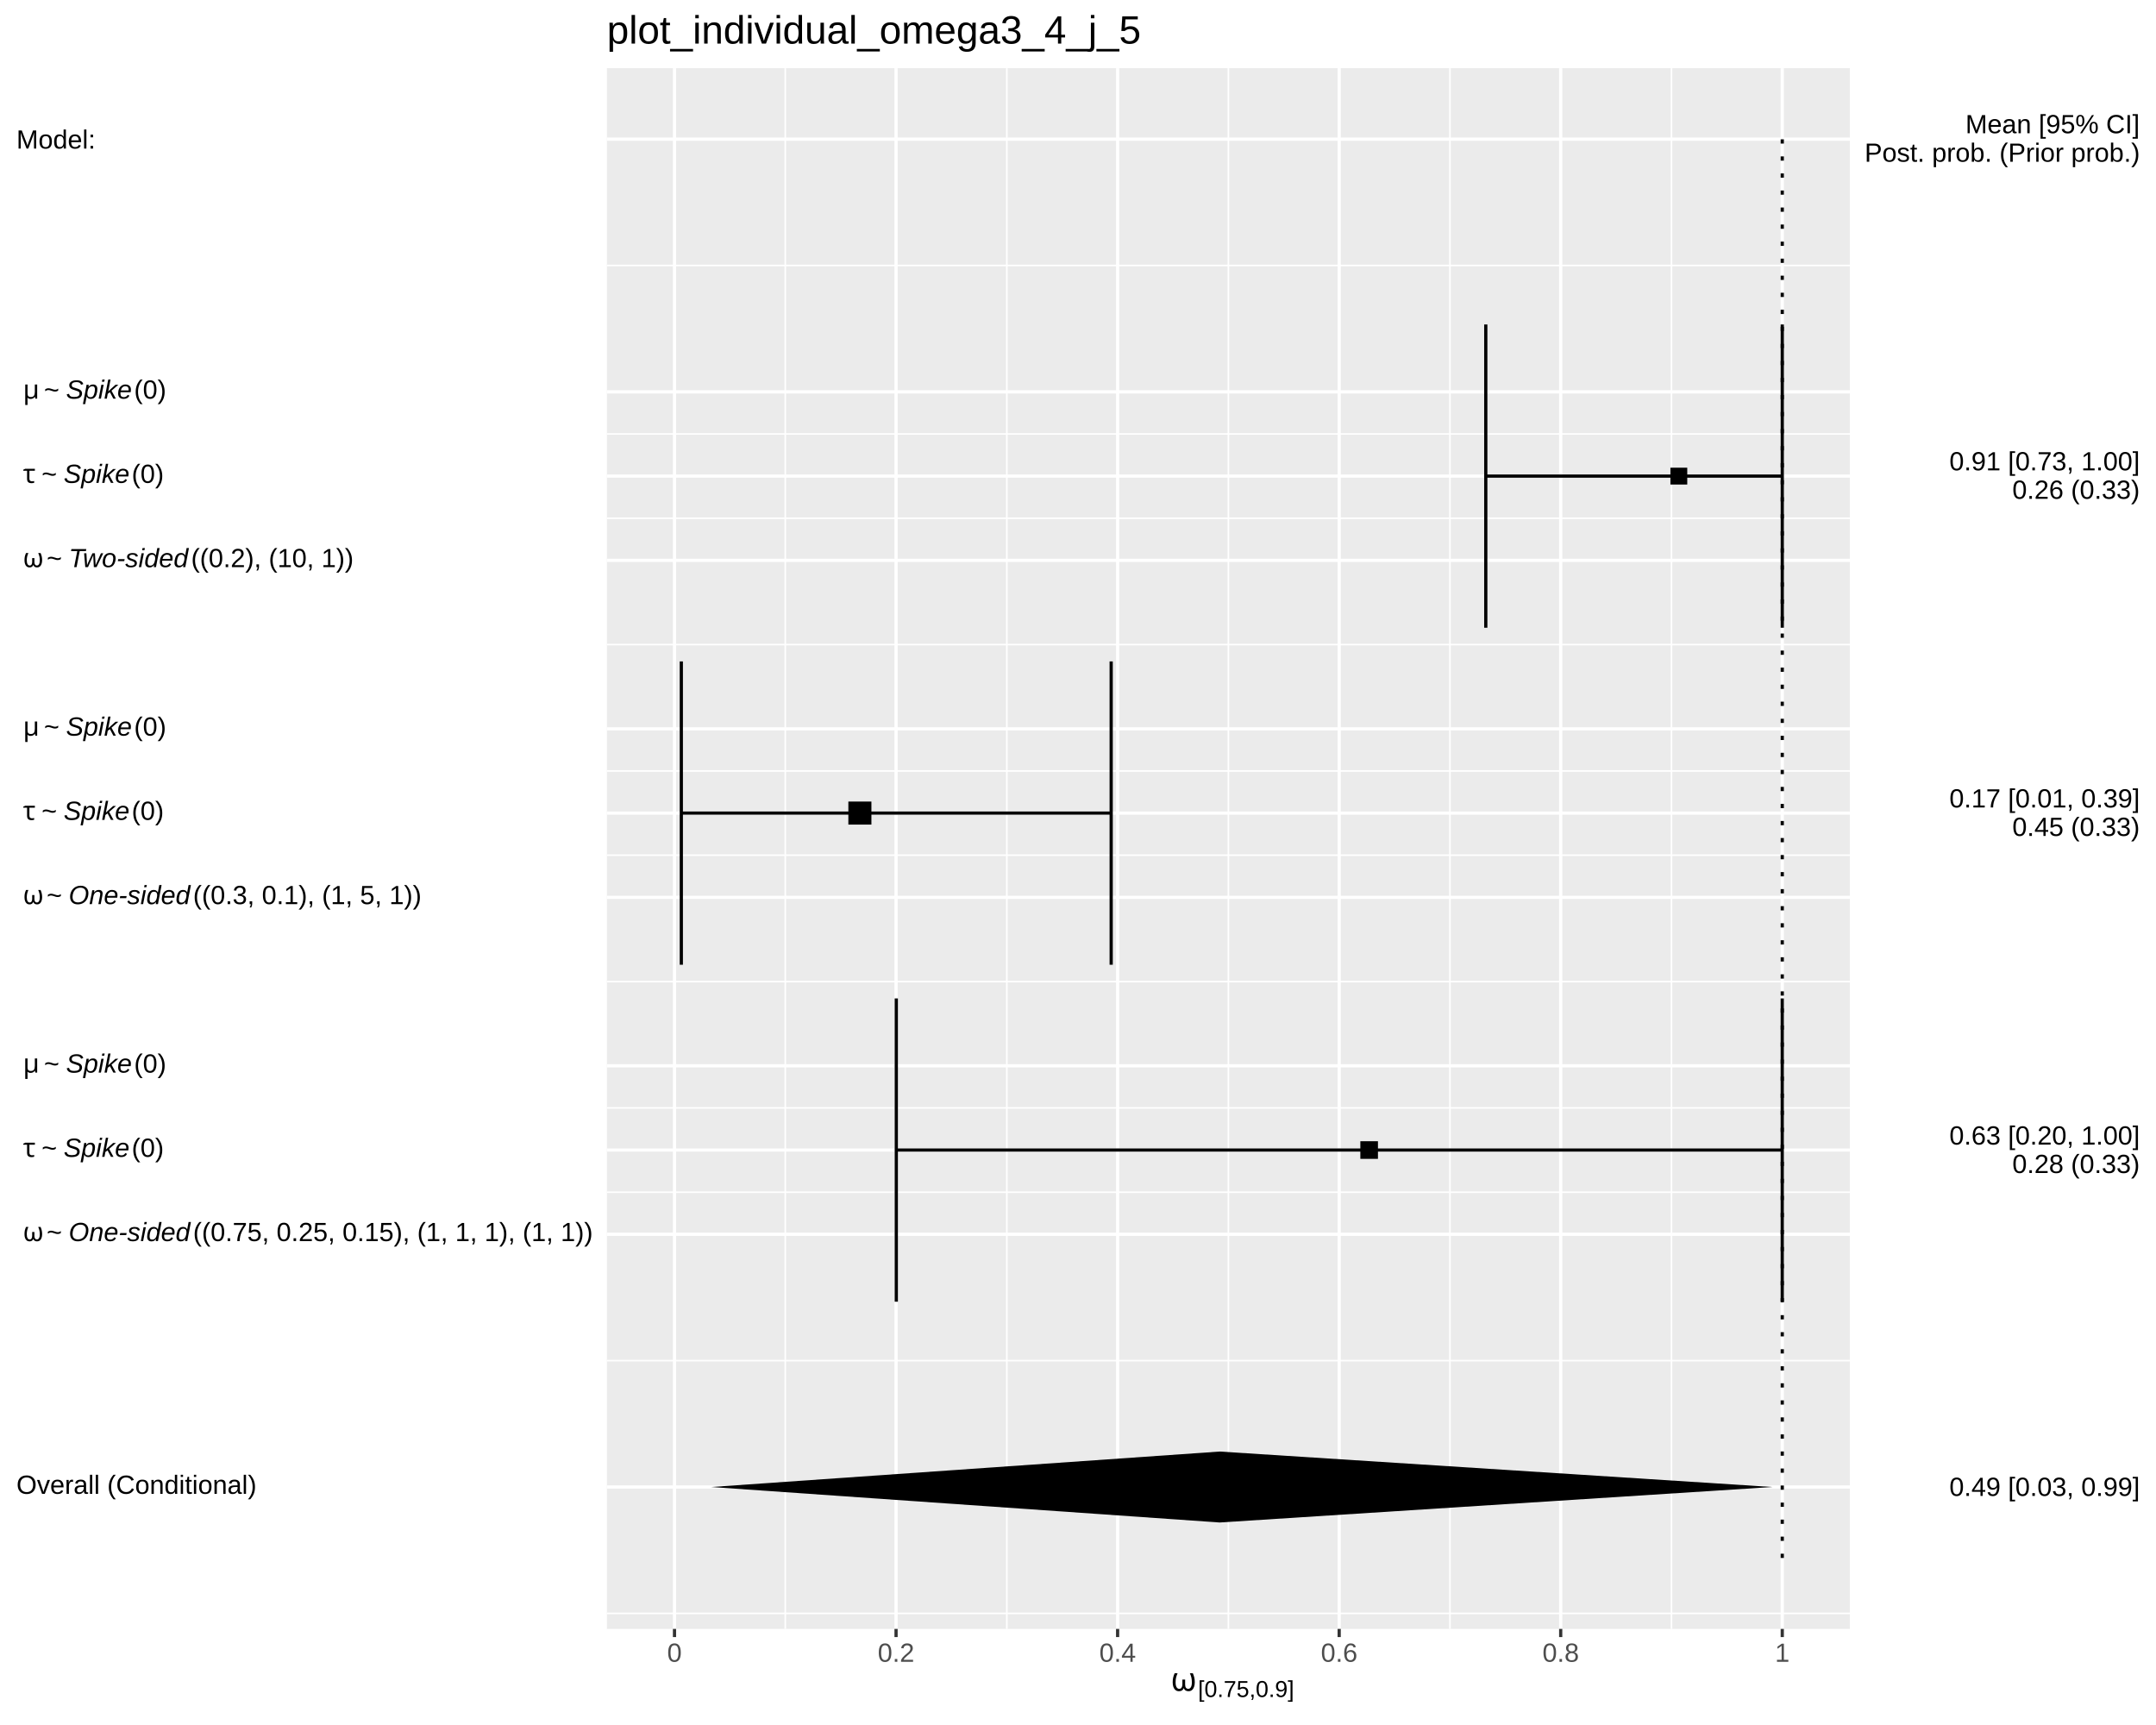
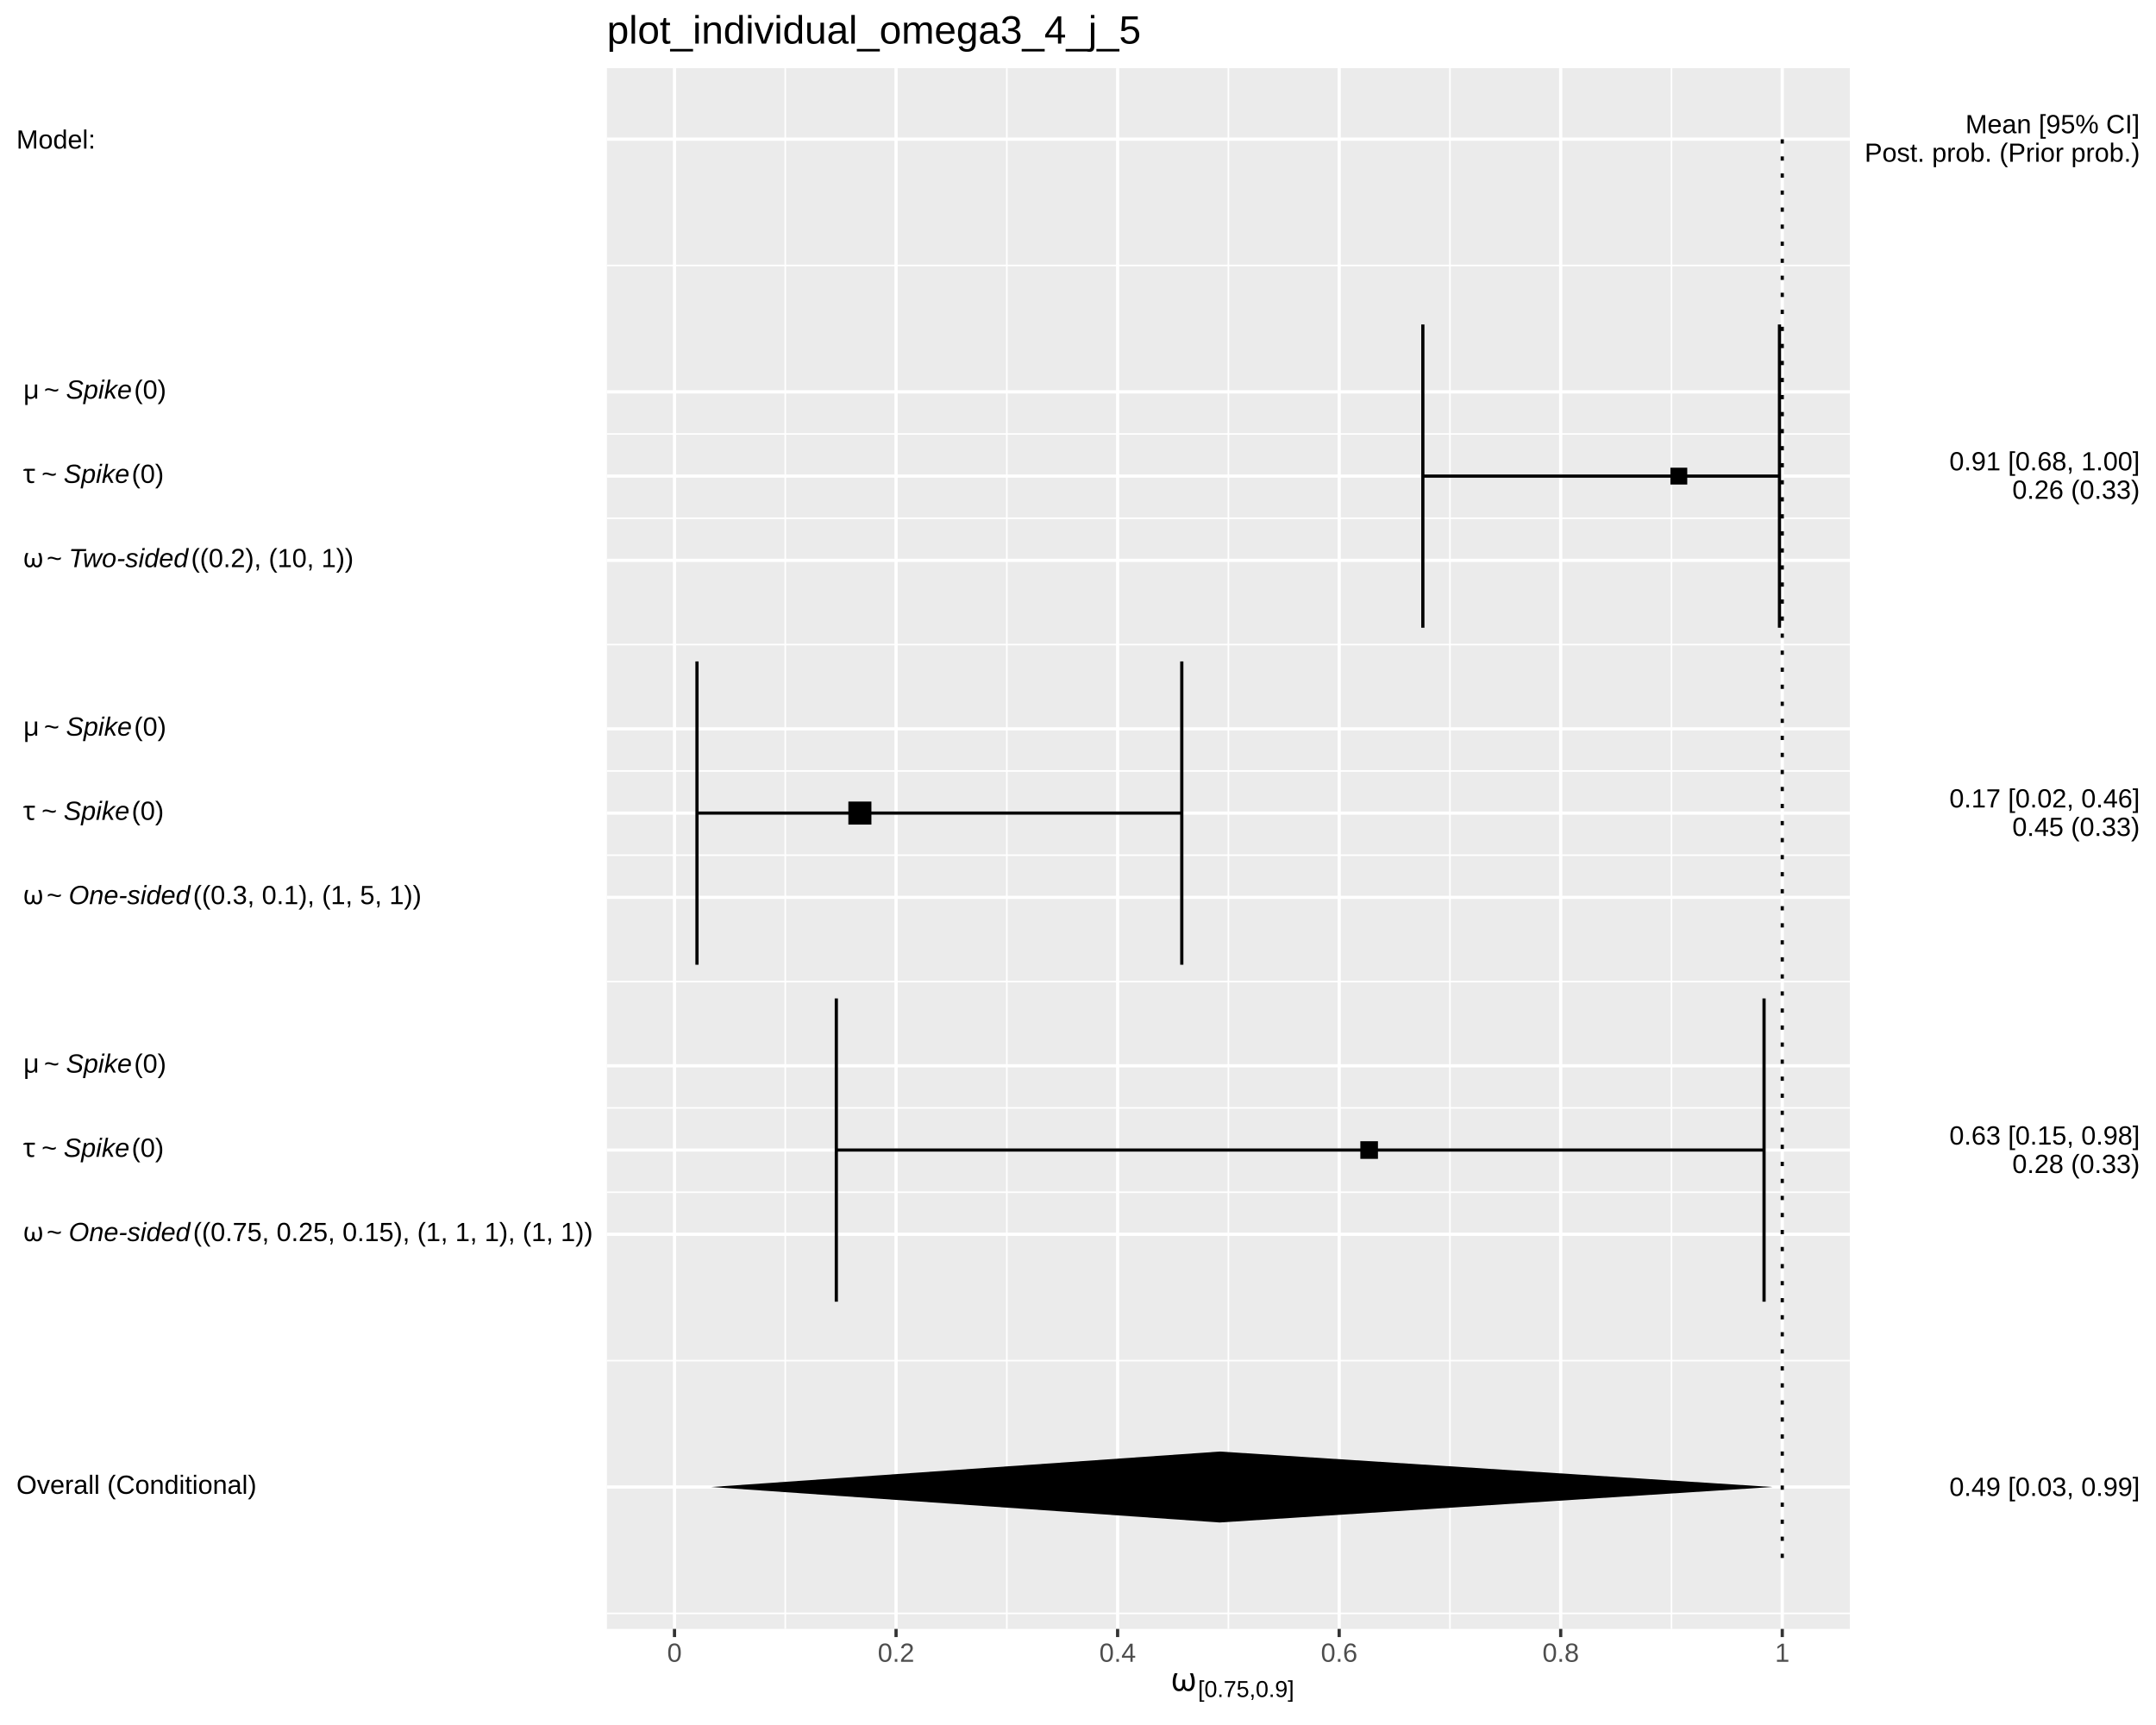
<svg xmlns="http://www.w3.org/2000/svg" viewBox="0 0 720.00 576.00">
  <defs>
    <style type="text/css">
    line, polyline, polygon, path, rect, circle {
      fill: none;
      stroke: #000000;
      stroke-linecap: round;
      stroke-linejoin: round;
      stroke-miterlimit: 10.00;
    }
  </style>
  </defs>
  <rect width="100%" height="100%" style="stroke: none; fill: #FFFFFF;" />
  <rect x="0.00" y="0.00" width="720.00" height="576.00" style="stroke-width: 1.07; stroke: #FFFFFF; fill: #FFFFFF;" />
  <defs>
    <clipPath id="cpMjAyLjY4fDYxNy43Nnw1NDMuOTF8MjIuNzc=">
      <rect x="202.68" y="22.77" width="415.08" height="521.14" />
    </clipPath>
  </defs>
  <rect x="202.68" y="22.77" width="415.08" height="521.14" style="stroke-width: 1.07; stroke: none; fill: #EBEBEB;" clip-path="url(#cpMjAyLjY4fDYxNy43Nnw1NDMuOTF8MjIuNzc=)" />
  <polyline points="202.68,538.73 617.76,538.73 " style="stroke-width: 0.53; stroke: #FFFFFF; stroke-linecap: butt;" clip-path="url(#cpMjAyLjY4fDYxNy43Nnw1NDMuOTF8MjIuNzc=)" />
  <polyline points="202.68,454.34 617.76,454.34 " style="stroke-width: 0.53; stroke: #FFFFFF; stroke-linecap: butt;" clip-path="url(#cpMjAyLjY4fDYxNy43Nnw1NDMuOTF8MjIuNzc=)" />
  <polyline points="202.68,398.08 617.76,398.08 " style="stroke-width: 0.53; stroke: #FFFFFF; stroke-linecap: butt;" clip-path="url(#cpMjAyLjY4fDYxNy43Nnw1NDMuOTF8MjIuNzc=)" />
  <polyline points="202.68,369.95 617.76,369.95 " style="stroke-width: 0.53; stroke: #FFFFFF; stroke-linecap: butt;" clip-path="url(#cpMjAyLjY4fDYxNy43Nnw1NDMuOTF8MjIuNzc=)" />
  <polyline points="202.68,327.76 617.76,327.76 " style="stroke-width: 0.53; stroke: #FFFFFF; stroke-linecap: butt;" clip-path="url(#cpMjAyLjY4fDYxNy43Nnw1NDMuOTF8MjIuNzc=)" />
  <polyline points="202.68,285.56 617.76,285.56 " style="stroke-width: 0.53; stroke: #FFFFFF; stroke-linecap: butt;" clip-path="url(#cpMjAyLjY4fDYxNy43Nnw1NDMuOTF8MjIuNzc=)" />
  <polyline points="202.68,257.43 617.76,257.43 " style="stroke-width: 0.53; stroke: #FFFFFF; stroke-linecap: butt;" clip-path="url(#cpMjAyLjY4fDYxNy43Nnw1NDMuOTF8MjIuNzc=)" />
  <polyline points="202.68,215.24 617.76,215.24 " style="stroke-width: 0.53; stroke: #FFFFFF; stroke-linecap: butt;" clip-path="url(#cpMjAyLjY4fDYxNy43Nnw1NDMuOTF8MjIuNzc=)" />
  <polyline points="202.68,173.04 617.76,173.04 " style="stroke-width: 0.53; stroke: #FFFFFF; stroke-linecap: butt;" clip-path="url(#cpMjAyLjY4fDYxNy43Nnw1NDMuOTF8MjIuNzc=)" />
  <polyline points="202.68,144.91 617.76,144.91 " style="stroke-width: 0.53; stroke: #FFFFFF; stroke-linecap: butt;" clip-path="url(#cpMjAyLjY4fDYxNy43Nnw1NDMuOTF8MjIuNzc=)" />
  <polyline points="202.68,88.65 617.76,88.65 " style="stroke-width: 0.53; stroke: #FFFFFF; stroke-linecap: butt;" clip-path="url(#cpMjAyLjY4fDYxNy43Nnw1NDMuOTF8MjIuNzc=)" />
  <polyline points="262.24,543.91 262.24,22.77 " style="stroke-width: 0.53; stroke: #FFFFFF; stroke-linecap: butt;" clip-path="url(#cpMjAyLjY4fDYxNy43Nnw1NDMuOTF8MjIuNzc=)" />
  <polyline points="336.23,543.91 336.23,22.77 " style="stroke-width: 0.53; stroke: #FFFFFF; stroke-linecap: butt;" clip-path="url(#cpMjAyLjY4fDYxNy43Nnw1NDMuOTF8MjIuNzc=)" />
  <polyline points="410.22,543.91 410.22,22.77 " style="stroke-width: 0.53; stroke: #FFFFFF; stroke-linecap: butt;" clip-path="url(#cpMjAyLjY4fDYxNy43Nnw1NDMuOTF8MjIuNzc=)" />
  <polyline points="484.21,543.91 484.21,22.77 " style="stroke-width: 0.53; stroke: #FFFFFF; stroke-linecap: butt;" clip-path="url(#cpMjAyLjY4fDYxNy43Nnw1NDMuOTF8MjIuNzc=)" />
  <polyline points="558.20,543.91 558.20,22.77 " style="stroke-width: 0.53; stroke: #FFFFFF; stroke-linecap: butt;" clip-path="url(#cpMjAyLjY4fDYxNy43Nnw1NDMuOTF8MjIuNzc=)" />
  <polyline points="202.68,496.53 617.76,496.53 " style="stroke-width: 1.07; stroke: #FFFFFF; stroke-linecap: butt;" clip-path="url(#cpMjAyLjY4fDYxNy43Nnw1NDMuOTF8MjIuNzc=)" />
  <polyline points="202.68,412.14 617.76,412.14 " style="stroke-width: 1.07; stroke: #FFFFFF; stroke-linecap: butt;" clip-path="url(#cpMjAyLjY4fDYxNy43Nnw1NDMuOTF8MjIuNzc=)" />
  <polyline points="202.68,384.01 617.76,384.01 " style="stroke-width: 1.07; stroke: #FFFFFF; stroke-linecap: butt;" clip-path="url(#cpMjAyLjY4fDYxNy43Nnw1NDMuOTF8MjIuNzc=)" />
  <polyline points="202.68,355.88 617.76,355.88 " style="stroke-width: 1.07; stroke: #FFFFFF; stroke-linecap: butt;" clip-path="url(#cpMjAyLjY4fDYxNy43Nnw1NDMuOTF8MjIuNzc=)" />
  <polyline points="202.68,299.63 617.76,299.63 " style="stroke-width: 1.07; stroke: #FFFFFF; stroke-linecap: butt;" clip-path="url(#cpMjAyLjY4fDYxNy43Nnw1NDMuOTF8MjIuNzc=)" />
  <polyline points="202.68,271.50 617.76,271.50 " style="stroke-width: 1.07; stroke: #FFFFFF; stroke-linecap: butt;" clip-path="url(#cpMjAyLjY4fDYxNy43Nnw1NDMuOTF8MjIuNzc=)" />
  <polyline points="202.68,243.37 617.76,243.37 " style="stroke-width: 1.07; stroke: #FFFFFF; stroke-linecap: butt;" clip-path="url(#cpMjAyLjY4fDYxNy43Nnw1NDMuOTF8MjIuNzc=)" />
  <polyline points="202.68,187.11 617.76,187.11 " style="stroke-width: 1.07; stroke: #FFFFFF; stroke-linecap: butt;" clip-path="url(#cpMjAyLjY4fDYxNy43Nnw1NDMuOTF8MjIuNzc=)" />
  <polyline points="202.68,158.98 617.76,158.98 " style="stroke-width: 1.07; stroke: #FFFFFF; stroke-linecap: butt;" clip-path="url(#cpMjAyLjY4fDYxNy43Nnw1NDMuOTF8MjIuNzc=)" />
  <polyline points="202.68,130.85 617.76,130.85 " style="stroke-width: 1.07; stroke: #FFFFFF; stroke-linecap: butt;" clip-path="url(#cpMjAyLjY4fDYxNy43Nnw1NDMuOTF8MjIuNzc=)" />
  <polyline points="202.68,46.46 617.76,46.46 " style="stroke-width: 1.07; stroke: #FFFFFF; stroke-linecap: butt;" clip-path="url(#cpMjAyLjY4fDYxNy43Nnw1NDMuOTF8MjIuNzc=)" />
  <polyline points="225.25,543.91 225.25,22.77 " style="stroke-width: 1.07; stroke: #FFFFFF; stroke-linecap: butt;" clip-path="url(#cpMjAyLjY4fDYxNy43Nnw1NDMuOTF8MjIuNzc=)" />
  <polyline points="299.24,543.91 299.24,22.77 " style="stroke-width: 1.07; stroke: #FFFFFF; stroke-linecap: butt;" clip-path="url(#cpMjAyLjY4fDYxNy43Nnw1NDMuOTF8MjIuNzc=)" />
  <polyline points="373.23,543.91 373.23,22.77 " style="stroke-width: 1.07; stroke: #FFFFFF; stroke-linecap: butt;" clip-path="url(#cpMjAyLjY4fDYxNy43Nnw1NDMuOTF8MjIuNzc=)" />
  <polyline points="447.22,543.91 447.22,22.77 " style="stroke-width: 1.07; stroke: #FFFFFF; stroke-linecap: butt;" clip-path="url(#cpMjAyLjY4fDYxNy43Nnw1NDMuOTF8MjIuNzc=)" />
  <polyline points="521.20,543.91 521.20,22.77 " style="stroke-width: 1.07; stroke: #FFFFFF; stroke-linecap: butt;" clip-path="url(#cpMjAyLjY4fDYxNy43Nnw1NDMuOTF8MjIuNzc=)" />
  <polyline points="595.19,543.91 595.19,22.77 " style="stroke-width: 1.07; stroke: #FFFFFF; stroke-linecap: butt;" clip-path="url(#cpMjAyLjY4fDYxNy43Nnw1NDMuOTF8MjIuNzc=)" />
-   <polyline points="595.19,209.61 595.19,108.34 " style="stroke-width: 1.07; stroke-linecap: butt;" clip-path="url(#cpMjAyLjY4fDYxNy43Nnw1NDMuOTF8MjIuNzc=)" />
-   <polyline points="595.19,158.98 496.18,158.98 " style="stroke-width: 1.07; stroke-linecap: butt;" clip-path="url(#cpMjAyLjY4fDYxNy43Nnw1NDMuOTF8MjIuNzc=)" />
-   <polyline points="496.18,209.61 496.18,108.34 " style="stroke-width: 1.07; stroke-linecap: butt;" clip-path="url(#cpMjAyLjY4fDYxNy43Nnw1NDMuOTF8MjIuNzc=)" />
-   <polyline points="371.08,322.13 371.08,220.86 " style="stroke-width: 1.07; stroke-linecap: butt;" clip-path="url(#cpMjAyLjY4fDYxNy43Nnw1NDMuOTF8MjIuNzc=)" />
-   <polyline points="371.08,271.50 227.53,271.50 " style="stroke-width: 1.07; stroke-linecap: butt;" clip-path="url(#cpMjAyLjY4fDYxNy43Nnw1NDMuOTF8MjIuNzc=)" />
-   <polyline points="227.53,322.13 227.53,220.86 " style="stroke-width: 1.07; stroke-linecap: butt;" clip-path="url(#cpMjAyLjY4fDYxNy43Nnw1NDMuOTF8MjIuNzc=)" />
-   <polyline points="595.18,434.65 595.18,333.38 " style="stroke-width: 1.07; stroke-linecap: butt;" clip-path="url(#cpMjAyLjY4fDYxNy43Nnw1NDMuOTF8MjIuNzc=)" />
-   <polyline points="595.18,384.01 299.32,384.01 " style="stroke-width: 1.07; stroke-linecap: butt;" clip-path="url(#cpMjAyLjY4fDYxNy43Nnw1NDMuOTF8MjIuNzc=)" />
-   <polyline points="299.32,434.65 299.32,333.38 " style="stroke-width: 1.07; stroke-linecap: butt;" clip-path="url(#cpMjAyLjY4fDYxNy43Nnw1NDMuOTF8MjIuNzc=)" />
+   <polyline points="594.26,209.61 594.26,108.34 " style="stroke-width: 1.07; stroke-linecap: butt;" clip-path="url(#cpMjAyLjY4fDYxNy43Nnw1NDMuOTF8MjIuNzc=)" />
+   <polyline points="594.26,158.98 475.16,158.98 " style="stroke-width: 1.07; stroke-linecap: butt;" clip-path="url(#cpMjAyLjY4fDYxNy43Nnw1NDMuOTF8MjIuNzc=)" />
+   <polyline points="475.16,209.61 475.16,108.34 " style="stroke-width: 1.07; stroke-linecap: butt;" clip-path="url(#cpMjAyLjY4fDYxNy43Nnw1NDMuOTF8MjIuNzc=)" />
+   <polyline points="394.66,322.13 394.66,220.86 " style="stroke-width: 1.07; stroke-linecap: butt;" clip-path="url(#cpMjAyLjY4fDYxNy43Nnw1NDMuOTF8MjIuNzc=)" />
+   <polyline points="394.66,271.50 232.76,271.50 " style="stroke-width: 1.07; stroke-linecap: butt;" clip-path="url(#cpMjAyLjY4fDYxNy43Nnw1NDMuOTF8MjIuNzc=)" />
+   <polyline points="232.76,322.13 232.76,220.86 " style="stroke-width: 1.07; stroke-linecap: butt;" clip-path="url(#cpMjAyLjY4fDYxNy43Nnw1NDMuOTF8MjIuNzc=)" />
+   <polyline points="589.11,434.65 589.11,333.38 " style="stroke-width: 1.07; stroke-linecap: butt;" clip-path="url(#cpMjAyLjY4fDYxNy43Nnw1NDMuOTF8MjIuNzc=)" />
+   <polyline points="589.11,384.01 279.29,384.01 " style="stroke-width: 1.07; stroke-linecap: butt;" clip-path="url(#cpMjAyLjY4fDYxNy43Nnw1NDMuOTF8MjIuNzc=)" />
+   <polyline points="279.29,434.65 279.29,333.38 " style="stroke-width: 1.07; stroke-linecap: butt;" clip-path="url(#cpMjAyLjY4fDYxNy43Nnw1NDMuOTF8MjIuNzc=)" />
  <polygon points="557.84,161.79 563.46,161.79 563.46,156.17 557.84,156.17 " style="stroke-width: 0.71; stroke: none; fill: #000000;" clip-path="url(#cpMjAyLjY4fDYxNy43Nnw1NDMuOTF8MjIuNzc=)" />
  <polygon points="283.31,275.34 291.01,275.34 291.01,267.65 283.31,267.65 " style="stroke-width: 0.71; stroke: none; fill: #000000;" clip-path="url(#cpMjAyLjY4fDYxNy43Nnw1NDMuOTF8MjIuNzc=)" />
  <polygon points="454.29,386.96 460.17,386.96 460.17,381.07 454.29,381.07 " style="stroke-width: 0.71; stroke: none; fill: #000000;" clip-path="url(#cpMjAyLjY4fDYxNy43Nnw1NDMuOTF8MjIuNzc=)" />
  <polygon points="407.30,508.38 237.50,496.53 407.30,484.69 591.93,496.53 " style="stroke-width: 1.07; stroke: none; fill: #000000;" clip-path="url(#cpMjAyLjY4fDYxNy43Nnw1NDMuOTF8MjIuNzc=)" />
  <polyline points="595.19,520.22 595.19,46.46 " style="stroke-width: 1.07; stroke-dasharray: 1.42,4.27; stroke-linecap: butt;" clip-path="url(#cpMjAyLjY4fDYxNy43Nnw1NDMuOTF8MjIuNzc=)" />
  <defs>
    <clipPath id="cpMC4wMHw3MjAuMDB8NTc2LjAwfDAuMDA=">
      <rect x="0.00" y="0.00" width="720.00" height="576.00" />
    </clipPath>
  </defs>
  <g clip-path="url(#cpMC4wMHw3MjAuMDB8NTc2LjAwfDAuMDA=)">
    <text x="5.48" y="498.81" style="font-size: 8.80px; font-family: Liberation Sans;" textLength="80.14px" lengthAdjust="spacingAndGlyphs">Overall (Conditional)</text>
  </g>
  <g clip-path="url(#cpMC4wMHw3MjAuMDB8NTc2LjAwfDAuMDA=)">
    <text x="5.48" y="414.42" style="font-size: 8.80px; font-family: Symbola;" textLength="2.20px" lengthAdjust="spacingAndGlyphs"> </text>
  </g>
  <g clip-path="url(#cpMC4wMHw3MjAuMDB8NTc2LjAwfDAuMDA=)">
    <text x="7.68" y="414.42" style="font-size: 8.80px; font-family: Symbola;" textLength="5.70px" lengthAdjust="spacingAndGlyphs">ω</text>
  </g>
  <g clip-path="url(#cpMC4wMHw3MjAuMDB8NTc2LjAwfDAuMDA=)">
    <text x="13.39" y="414.42" style="font-size: 8.80px; font-family: Symbola;" textLength="2.20px" lengthAdjust="spacingAndGlyphs"> </text>
  </g>
  <g clip-path="url(#cpMC4wMHw3MjAuMDB8NTc2LjAwfDAuMDA=)">
    <text x="15.59" y="414.42" style="font-size: 8.80px; font-family: Liberation Sans;" textLength="5.14px" lengthAdjust="spacingAndGlyphs">~</text>
  </g>
  <g clip-path="url(#cpMC4wMHw3MjAuMDB8NTc2LjAwfDAuMDA=)">
    <text x="20.73" y="414.42" style="font-size: 8.80px; font-family: Symbola;" textLength="2.20px" lengthAdjust="spacingAndGlyphs"> </text>
  </g>
  <g clip-path="url(#cpMC4wMHw3MjAuMDB8NTc2LjAwfDAuMDA=)">
    <text x="22.93" y="414.42" style="font-size: 8.80px; font-style: italic; font-family: Liberation Sans;" textLength="40.58px" lengthAdjust="spacingAndGlyphs">One-sided</text>
  </g>
  <g clip-path="url(#cpMC4wMHw3MjAuMDB8NTc2LjAwfDAuMDA=)">
    <text x="64.47" y="414.42" style="font-size: 8.80px; font-family: Liberation Sans;" textLength="133.28px" lengthAdjust="spacingAndGlyphs">((0.75, 0.25, 0.15), (1, 1, 1), (1, 1))</text>
  </g>
  <g clip-path="url(#cpMC4wMHw3MjAuMDB8NTc2LjAwfDAuMDA=)">
    <text x="5.48" y="386.29" style="font-size: 8.80px; font-family: Symbola;" textLength="2.20px" lengthAdjust="spacingAndGlyphs"> </text>
  </g>
  <g clip-path="url(#cpMC4wMHw3MjAuMDB8NTc2LjAwfDAuMDA=)">
    <text x="7.68" y="386.29" style="font-size: 8.80px; font-family: Symbola;" textLength="4.02px" lengthAdjust="spacingAndGlyphs">τ</text>
  </g>
  <g clip-path="url(#cpMC4wMHw3MjAuMDB8NTc2LjAwfDAuMDA=)">
    <text x="11.70" y="386.29" style="font-size: 8.80px; font-family: Symbola;" textLength="2.20px" lengthAdjust="spacingAndGlyphs"> </text>
  </g>
  <g clip-path="url(#cpMC4wMHw3MjAuMDB8NTc2LjAwfDAuMDA=)">
    <text x="13.90" y="386.29" style="font-size: 8.80px; font-family: Liberation Sans;" textLength="5.14px" lengthAdjust="spacingAndGlyphs">~</text>
  </g>
  <g clip-path="url(#cpMC4wMHw3MjAuMDB8NTc2LjAwfDAuMDA=)">
    <text x="19.04" y="386.29" style="font-size: 8.80px; font-family: Symbola;" textLength="2.20px" lengthAdjust="spacingAndGlyphs"> </text>
  </g>
  <g clip-path="url(#cpMC4wMHw3MjAuMDB8NTc2LjAwfDAuMDA=)">
    <text x="21.25" y="386.29" style="font-size: 8.80px; font-style: italic; font-family: Liberation Sans;" textLength="22.02px" lengthAdjust="spacingAndGlyphs">Spike</text>
  </g>
  <g clip-path="url(#cpMC4wMHw3MjAuMDB8NTc2LjAwfDAuMDA=)">
    <text x="43.97" y="386.29" style="font-size: 8.80px; font-family: Liberation Sans;" textLength="10.73px" lengthAdjust="spacingAndGlyphs">(0)</text>
  </g>
  <g clip-path="url(#cpMC4wMHw3MjAuMDB8NTc2LjAwfDAuMDA=)">
    <text x="5.48" y="358.16" style="font-size: 8.80px; font-family: Symbola;" textLength="2.20px" lengthAdjust="spacingAndGlyphs"> </text>
  </g>
  <g clip-path="url(#cpMC4wMHw3MjAuMDB8NTc2LjAwfDAuMDA=)">
    <text x="7.68" y="358.16" style="font-size: 8.80px; font-family: Symbola;" textLength="4.81px" lengthAdjust="spacingAndGlyphs">μ</text>
  </g>
  <g clip-path="url(#cpMC4wMHw3MjAuMDB8NTc2LjAwfDAuMDA=)">
    <text x="12.50" y="358.16" style="font-size: 8.80px; font-family: Symbola;" textLength="2.20px" lengthAdjust="spacingAndGlyphs"> </text>
  </g>
  <g clip-path="url(#cpMC4wMHw3MjAuMDB8NTc2LjAwfDAuMDA=)">
    <text x="14.70" y="358.16" style="font-size: 8.80px; font-family: Liberation Sans;" textLength="5.14px" lengthAdjust="spacingAndGlyphs">~</text>
  </g>
  <g clip-path="url(#cpMC4wMHw3MjAuMDB8NTc2LjAwfDAuMDA=)">
    <text x="19.84" y="358.16" style="font-size: 8.80px; font-family: Symbola;" textLength="2.20px" lengthAdjust="spacingAndGlyphs"> </text>
  </g>
  <g clip-path="url(#cpMC4wMHw3MjAuMDB8NTc2LjAwfDAuMDA=)">
    <text x="22.04" y="358.16" style="font-size: 8.80px; font-style: italic; font-family: Liberation Sans;" textLength="22.02px" lengthAdjust="spacingAndGlyphs">Spike</text>
  </g>
  <g clip-path="url(#cpMC4wMHw3MjAuMDB8NTc2LjAwfDAuMDA=)">
    <text x="44.77" y="358.16" style="font-size: 8.80px; font-family: Liberation Sans;" textLength="10.73px" lengthAdjust="spacingAndGlyphs">(0)</text>
  </g>
  <g clip-path="url(#cpMC4wMHw3MjAuMDB8NTc2LjAwfDAuMDA=)">
    <text x="5.48" y="301.90" style="font-size: 8.80px; font-family: Symbola;" textLength="2.20px" lengthAdjust="spacingAndGlyphs"> </text>
  </g>
  <g clip-path="url(#cpMC4wMHw3MjAuMDB8NTc2LjAwfDAuMDA=)">
    <text x="7.68" y="301.90" style="font-size: 8.80px; font-family: Symbola;" textLength="5.70px" lengthAdjust="spacingAndGlyphs">ω</text>
  </g>
  <g clip-path="url(#cpMC4wMHw3MjAuMDB8NTc2LjAwfDAuMDA=)">
    <text x="13.39" y="301.90" style="font-size: 8.80px; font-family: Symbola;" textLength="2.20px" lengthAdjust="spacingAndGlyphs"> </text>
  </g>
  <g clip-path="url(#cpMC4wMHw3MjAuMDB8NTc2LjAwfDAuMDA=)">
    <text x="15.59" y="301.90" style="font-size: 8.80px; font-family: Liberation Sans;" textLength="5.14px" lengthAdjust="spacingAndGlyphs">~</text>
  </g>
  <g clip-path="url(#cpMC4wMHw3MjAuMDB8NTc2LjAwfDAuMDA=)">
    <text x="20.73" y="301.90" style="font-size: 8.80px; font-family: Symbola;" textLength="2.20px" lengthAdjust="spacingAndGlyphs"> </text>
  </g>
  <g clip-path="url(#cpMC4wMHw3MjAuMDB8NTc2LjAwfDAuMDA=)">
    <text x="22.93" y="301.90" style="font-size: 8.80px; font-style: italic; font-family: Liberation Sans;" textLength="40.58px" lengthAdjust="spacingAndGlyphs">One-sided</text>
  </g>
  <g clip-path="url(#cpMC4wMHw3MjAuMDB8NTc2LjAwfDAuMDA=)">
    <text x="64.47" y="301.90" style="font-size: 8.80px; font-family: Liberation Sans;" textLength="76.14px" lengthAdjust="spacingAndGlyphs">((0.3, 0.1), (1, 5, 1))</text>
  </g>
  <g clip-path="url(#cpMC4wMHw3MjAuMDB8NTc2LjAwfDAuMDA=)">
    <text x="5.48" y="273.77" style="font-size: 8.80px; font-family: Symbola;" textLength="2.20px" lengthAdjust="spacingAndGlyphs"> </text>
  </g>
  <g clip-path="url(#cpMC4wMHw3MjAuMDB8NTc2LjAwfDAuMDA=)">
    <text x="7.68" y="273.77" style="font-size: 8.80px; font-family: Symbola;" textLength="4.02px" lengthAdjust="spacingAndGlyphs">τ</text>
  </g>
  <g clip-path="url(#cpMC4wMHw3MjAuMDB8NTc2LjAwfDAuMDA=)">
    <text x="11.70" y="273.77" style="font-size: 8.80px; font-family: Symbola;" textLength="2.20px" lengthAdjust="spacingAndGlyphs"> </text>
  </g>
  <g clip-path="url(#cpMC4wMHw3MjAuMDB8NTc2LjAwfDAuMDA=)">
    <text x="13.90" y="273.77" style="font-size: 8.80px; font-family: Liberation Sans;" textLength="5.14px" lengthAdjust="spacingAndGlyphs">~</text>
  </g>
  <g clip-path="url(#cpMC4wMHw3MjAuMDB8NTc2LjAwfDAuMDA=)">
    <text x="19.04" y="273.77" style="font-size: 8.80px; font-family: Symbola;" textLength="2.20px" lengthAdjust="spacingAndGlyphs"> </text>
  </g>
  <g clip-path="url(#cpMC4wMHw3MjAuMDB8NTc2LjAwfDAuMDA=)">
    <text x="21.25" y="273.77" style="font-size: 8.80px; font-style: italic; font-family: Liberation Sans;" textLength="22.02px" lengthAdjust="spacingAndGlyphs">Spike</text>
  </g>
  <g clip-path="url(#cpMC4wMHw3MjAuMDB8NTc2LjAwfDAuMDA=)">
    <text x="43.97" y="273.77" style="font-size: 8.80px; font-family: Liberation Sans;" textLength="10.73px" lengthAdjust="spacingAndGlyphs">(0)</text>
  </g>
  <g clip-path="url(#cpMC4wMHw3MjAuMDB8NTc2LjAwfDAuMDA=)">
    <text x="5.48" y="245.64" style="font-size: 8.80px; font-family: Symbola;" textLength="2.20px" lengthAdjust="spacingAndGlyphs"> </text>
  </g>
  <g clip-path="url(#cpMC4wMHw3MjAuMDB8NTc2LjAwfDAuMDA=)">
    <text x="7.68" y="245.64" style="font-size: 8.80px; font-family: Symbola;" textLength="4.81px" lengthAdjust="spacingAndGlyphs">μ</text>
  </g>
  <g clip-path="url(#cpMC4wMHw3MjAuMDB8NTc2LjAwfDAuMDA=)">
    <text x="12.50" y="245.64" style="font-size: 8.80px; font-family: Symbola;" textLength="2.20px" lengthAdjust="spacingAndGlyphs"> </text>
  </g>
  <g clip-path="url(#cpMC4wMHw3MjAuMDB8NTc2LjAwfDAuMDA=)">
    <text x="14.70" y="245.64" style="font-size: 8.80px; font-family: Liberation Sans;" textLength="5.14px" lengthAdjust="spacingAndGlyphs">~</text>
  </g>
  <g clip-path="url(#cpMC4wMHw3MjAuMDB8NTc2LjAwfDAuMDA=)">
    <text x="19.84" y="245.64" style="font-size: 8.80px; font-family: Symbola;" textLength="2.20px" lengthAdjust="spacingAndGlyphs"> </text>
  </g>
  <g clip-path="url(#cpMC4wMHw3MjAuMDB8NTc2LjAwfDAuMDA=)">
    <text x="22.04" y="245.64" style="font-size: 8.80px; font-style: italic; font-family: Liberation Sans;" textLength="22.02px" lengthAdjust="spacingAndGlyphs">Spike</text>
  </g>
  <g clip-path="url(#cpMC4wMHw3MjAuMDB8NTc2LjAwfDAuMDA=)">
    <text x="44.77" y="245.64" style="font-size: 8.80px; font-family: Liberation Sans;" textLength="10.73px" lengthAdjust="spacingAndGlyphs">(0)</text>
  </g>
  <g clip-path="url(#cpMC4wMHw3MjAuMDB8NTc2LjAwfDAuMDA=)">
    <text x="5.48" y="189.38" style="font-size: 8.80px; font-family: Symbola;" textLength="2.20px" lengthAdjust="spacingAndGlyphs"> </text>
  </g>
  <g clip-path="url(#cpMC4wMHw3MjAuMDB8NTc2LjAwfDAuMDA=)">
    <text x="7.68" y="189.38" style="font-size: 8.80px; font-family: Symbola;" textLength="5.70px" lengthAdjust="spacingAndGlyphs">ω</text>
  </g>
  <g clip-path="url(#cpMC4wMHw3MjAuMDB8NTc2LjAwfDAuMDA=)">
    <text x="13.39" y="189.38" style="font-size: 8.80px; font-family: Symbola;" textLength="2.20px" lengthAdjust="spacingAndGlyphs"> </text>
  </g>
  <g clip-path="url(#cpMC4wMHw3MjAuMDB8NTc2LjAwfDAuMDA=)">
    <text x="15.59" y="189.38" style="font-size: 8.80px; font-family: Liberation Sans;" textLength="5.14px" lengthAdjust="spacingAndGlyphs">~</text>
  </g>
  <g clip-path="url(#cpMC4wMHw3MjAuMDB8NTc2LjAwfDAuMDA=)">
    <text x="20.73" y="189.38" style="font-size: 8.80px; font-family: Symbola;" textLength="2.20px" lengthAdjust="spacingAndGlyphs"> </text>
  </g>
  <g clip-path="url(#cpMC4wMHw3MjAuMDB8NTc2LjAwfDAuMDA=)">
    <text x="22.93" y="189.38" style="font-size: 8.80px; font-style: italic; font-family: Liberation Sans;" textLength="39.92px" lengthAdjust="spacingAndGlyphs">Two-sided</text>
  </g>
  <g clip-path="url(#cpMC4wMHw3MjAuMDB8NTc2LjAwfDAuMDA=)">
    <text x="63.81" y="189.38" style="font-size: 8.80px; font-family: Liberation Sans;" textLength="54.17px" lengthAdjust="spacingAndGlyphs">((0.2), (10, 1))</text>
  </g>
  <g clip-path="url(#cpMC4wMHw3MjAuMDB8NTc2LjAwfDAuMDA=)">
    <text x="5.48" y="161.25" style="font-size: 8.80px; font-family: Symbola;" textLength="2.20px" lengthAdjust="spacingAndGlyphs"> </text>
  </g>
  <g clip-path="url(#cpMC4wMHw3MjAuMDB8NTc2LjAwfDAuMDA=)">
    <text x="7.68" y="161.25" style="font-size: 8.80px; font-family: Symbola;" textLength="4.02px" lengthAdjust="spacingAndGlyphs">τ</text>
  </g>
  <g clip-path="url(#cpMC4wMHw3MjAuMDB8NTc2LjAwfDAuMDA=)">
    <text x="11.70" y="161.25" style="font-size: 8.80px; font-family: Symbola;" textLength="2.20px" lengthAdjust="spacingAndGlyphs"> </text>
  </g>
  <g clip-path="url(#cpMC4wMHw3MjAuMDB8NTc2LjAwfDAuMDA=)">
    <text x="13.90" y="161.25" style="font-size: 8.80px; font-family: Liberation Sans;" textLength="5.14px" lengthAdjust="spacingAndGlyphs">~</text>
  </g>
  <g clip-path="url(#cpMC4wMHw3MjAuMDB8NTc2LjAwfDAuMDA=)">
    <text x="19.04" y="161.25" style="font-size: 8.80px; font-family: Symbola;" textLength="2.20px" lengthAdjust="spacingAndGlyphs"> </text>
  </g>
  <g clip-path="url(#cpMC4wMHw3MjAuMDB8NTc2LjAwfDAuMDA=)">
    <text x="21.25" y="161.25" style="font-size: 8.80px; font-style: italic; font-family: Liberation Sans;" textLength="22.02px" lengthAdjust="spacingAndGlyphs">Spike</text>
  </g>
  <g clip-path="url(#cpMC4wMHw3MjAuMDB8NTc2LjAwfDAuMDA=)">
    <text x="43.97" y="161.25" style="font-size: 8.80px; font-family: Liberation Sans;" textLength="10.73px" lengthAdjust="spacingAndGlyphs">(0)</text>
  </g>
  <g clip-path="url(#cpMC4wMHw3MjAuMDB8NTc2LjAwfDAuMDA=)">
    <text x="5.48" y="133.12" style="font-size: 8.80px; font-family: Symbola;" textLength="2.20px" lengthAdjust="spacingAndGlyphs"> </text>
  </g>
  <g clip-path="url(#cpMC4wMHw3MjAuMDB8NTc2LjAwfDAuMDA=)">
    <text x="7.68" y="133.12" style="font-size: 8.80px; font-family: Symbola;" textLength="4.81px" lengthAdjust="spacingAndGlyphs">μ</text>
  </g>
  <g clip-path="url(#cpMC4wMHw3MjAuMDB8NTc2LjAwfDAuMDA=)">
    <text x="12.50" y="133.12" style="font-size: 8.80px; font-family: Symbola;" textLength="2.20px" lengthAdjust="spacingAndGlyphs"> </text>
  </g>
  <g clip-path="url(#cpMC4wMHw3MjAuMDB8NTc2LjAwfDAuMDA=)">
    <text x="14.70" y="133.12" style="font-size: 8.80px; font-family: Liberation Sans;" textLength="5.14px" lengthAdjust="spacingAndGlyphs">~</text>
  </g>
  <g clip-path="url(#cpMC4wMHw3MjAuMDB8NTc2LjAwfDAuMDA=)">
    <text x="19.84" y="133.12" style="font-size: 8.80px; font-family: Symbola;" textLength="2.20px" lengthAdjust="spacingAndGlyphs"> </text>
  </g>
  <g clip-path="url(#cpMC4wMHw3MjAuMDB8NTc2LjAwfDAuMDA=)">
    <text x="22.04" y="133.12" style="font-size: 8.80px; font-style: italic; font-family: Liberation Sans;" textLength="22.02px" lengthAdjust="spacingAndGlyphs">Spike</text>
  </g>
  <g clip-path="url(#cpMC4wMHw3MjAuMDB8NTc2LjAwfDAuMDA=)">
    <text x="44.77" y="133.12" style="font-size: 8.80px; font-family: Liberation Sans;" textLength="10.73px" lengthAdjust="spacingAndGlyphs">(0)</text>
  </g>
  <g clip-path="url(#cpMC4wMHw3MjAuMDB8NTc2LjAwfDAuMDA=)">
    <text x="5.48" y="49.61" style="font-size: 8.80px; font-family: Liberation Sans;" textLength="26.39px" lengthAdjust="spacingAndGlyphs">Model:</text>
  </g>
  <g clip-path="url(#cpMC4wMHw3MjAuMDB8NTc2LjAwfDAuMDA=)">
    <text x="651.00" y="499.51" style="font-size: 8.80px; font-family: Liberation Sans;" textLength="63.52px" lengthAdjust="spacingAndGlyphs">0.49 [0.03, 0.99]</text>
  </g>
  <g clip-path="url(#cpMC4wMHw3MjAuMDB8NTc2LjAwfDAuMDA=)">
-     <text x="651.00" y="382.19" style="font-size: 8.80px; font-family: Liberation Sans;" textLength="63.52px" lengthAdjust="spacingAndGlyphs">0.63 [0.20, 1.00]</text>
+     <text x="651.00" y="382.19" style="font-size: 8.80px; font-family: Liberation Sans;" textLength="63.52px" lengthAdjust="spacingAndGlyphs">0.63 [0.15, 0.98]</text>
  </g>
  <g clip-path="url(#cpMC4wMHw3MjAuMDB8NTc2LjAwfDAuMDA=)">
    <text x="672.02" y="391.69" style="font-size: 8.80px; font-family: Liberation Sans;" textLength="42.50px" lengthAdjust="spacingAndGlyphs">0.28 (0.33)</text>
  </g>
  <g clip-path="url(#cpMC4wMHw3MjAuMDB8NTc2LjAwfDAuMDA=)">
-     <text x="651.00" y="269.63" style="font-size: 8.80px; font-family: Liberation Sans;" textLength="63.52px" lengthAdjust="spacingAndGlyphs">0.17 [0.01, 0.39]</text>
+     <text x="651.00" y="269.63" style="font-size: 8.80px; font-family: Liberation Sans;" textLength="63.52px" lengthAdjust="spacingAndGlyphs">0.17 [0.02, 0.46]</text>
  </g>
  <g clip-path="url(#cpMC4wMHw3MjAuMDB8NTc2LjAwfDAuMDA=)">
    <text x="672.02" y="279.13" style="font-size: 8.80px; font-family: Liberation Sans;" textLength="42.50px" lengthAdjust="spacingAndGlyphs">0.45 (0.33)</text>
  </g>
  <g clip-path="url(#cpMC4wMHw3MjAuMDB8NTc2LjAwfDAuMDA=)">
-     <text x="651.00" y="157.06" style="font-size: 8.80px; font-family: Liberation Sans;" textLength="63.52px" lengthAdjust="spacingAndGlyphs">0.91 [0.73, 1.00]</text>
+     <text x="651.00" y="157.06" style="font-size: 8.80px; font-family: Liberation Sans;" textLength="63.52px" lengthAdjust="spacingAndGlyphs">0.91 [0.68, 1.00]</text>
  </g>
  <g clip-path="url(#cpMC4wMHw3MjAuMDB8NTc2LjAwfDAuMDA=)">
    <text x="672.02" y="166.56" style="font-size: 8.80px; font-family: Liberation Sans;" textLength="42.50px" lengthAdjust="spacingAndGlyphs">0.26 (0.33)</text>
  </g>
  <g clip-path="url(#cpMC4wMHw3MjAuMDB8NTc2LjAwfDAuMDA=)">
    <text x="656.36" y="44.49" style="font-size: 8.80px; font-family: Liberation Sans;" textLength="58.16px" lengthAdjust="spacingAndGlyphs">Mean [95% CI]</text>
  </g>
  <g clip-path="url(#cpMC4wMHw3MjAuMDB8NTc2LjAwfDAuMDA=)">
    <text x="622.69" y="54.00" style="font-size: 8.80px; font-family: Liberation Sans;" textLength="91.83px" lengthAdjust="spacingAndGlyphs">Post. prob. (Prior prob.)</text>
  </g>
  <polyline points="225.25,546.65 225.25,543.91 " style="stroke-width: 1.07; stroke: #333333; stroke-linecap: butt;" clip-path="url(#cpMC4wMHw3MjAuMDB8NTc2LjAwfDAuMDA=)" />
  <polyline points="299.24,546.65 299.24,543.91 " style="stroke-width: 1.07; stroke: #333333; stroke-linecap: butt;" clip-path="url(#cpMC4wMHw3MjAuMDB8NTc2LjAwfDAuMDA=)" />
  <polyline points="373.23,546.65 373.23,543.91 " style="stroke-width: 1.07; stroke: #333333; stroke-linecap: butt;" clip-path="url(#cpMC4wMHw3MjAuMDB8NTc2LjAwfDAuMDA=)" />
  <polyline points="447.22,546.65 447.22,543.91 " style="stroke-width: 1.07; stroke: #333333; stroke-linecap: butt;" clip-path="url(#cpMC4wMHw3MjAuMDB8NTc2LjAwfDAuMDA=)" />
  <polyline points="521.20,546.65 521.20,543.91 " style="stroke-width: 1.07; stroke: #333333; stroke-linecap: butt;" clip-path="url(#cpMC4wMHw3MjAuMDB8NTc2LjAwfDAuMDA=)" />
  <polyline points="595.19,546.65 595.19,543.91 " style="stroke-width: 1.07; stroke: #333333; stroke-linecap: butt;" clip-path="url(#cpMC4wMHw3MjAuMDB8NTc2LjAwfDAuMDA=)" />
  <g clip-path="url(#cpMC4wMHw3MjAuMDB8NTc2LjAwfDAuMDA=)">
    <text x="222.80" y="554.89" style="font-size: 8.80px; fill: #4D4D4D; font-family: Liberation Sans;" textLength="4.89px" lengthAdjust="spacingAndGlyphs">0</text>
  </g>
  <g clip-path="url(#cpMC4wMHw3MjAuMDB8NTc2LjAwfDAuMDA=)">
    <text x="293.13" y="554.89" style="font-size: 8.80px; fill: #4D4D4D; font-family: Liberation Sans;" textLength="12.22px" lengthAdjust="spacingAndGlyphs">0.2</text>
  </g>
  <g clip-path="url(#cpMC4wMHw3MjAuMDB8NTc2LjAwfDAuMDA=)">
    <text x="367.12" y="554.89" style="font-size: 8.80px; fill: #4D4D4D; font-family: Liberation Sans;" textLength="12.22px" lengthAdjust="spacingAndGlyphs">0.4</text>
  </g>
  <g clip-path="url(#cpMC4wMHw3MjAuMDB8NTc2LjAwfDAuMDA=)">
    <text x="441.11" y="554.89" style="font-size: 8.80px; fill: #4D4D4D; font-family: Liberation Sans;" textLength="12.22px" lengthAdjust="spacingAndGlyphs">0.6</text>
  </g>
  <g clip-path="url(#cpMC4wMHw3MjAuMDB8NTc2LjAwfDAuMDA=)">
    <text x="515.10" y="554.89" style="font-size: 8.80px; fill: #4D4D4D; font-family: Liberation Sans;" textLength="12.22px" lengthAdjust="spacingAndGlyphs">0.8</text>
  </g>
  <g clip-path="url(#cpMC4wMHw3MjAuMDB8NTc2LjAwfDAuMDA=)">
    <text x="592.75" y="554.89" style="font-size: 8.80px; fill: #4D4D4D; font-family: Liberation Sans;" textLength="4.89px" lengthAdjust="spacingAndGlyphs">1</text>
  </g>
  <g clip-path="url(#cpMC4wMHw3MjAuMDB8NTc2LjAwfDAuMDA=)">
    <text x="388.26" y="564.61" style="font-size: 11.00px; font-family: Symbola;" textLength="2.75px" lengthAdjust="spacingAndGlyphs"> </text>
  </g>
  <g clip-path="url(#cpMC4wMHw3MjAuMDB8NTc2LjAwfDAuMDA=)">
    <text x="391.01" y="564.61" style="font-size: 11.00px; font-family: Symbola;" textLength="7.14px" lengthAdjust="spacingAndGlyphs">ω</text>
  </g>
  <g clip-path="url(#cpMC4wMHw3MjAuMDB8NTc2LjAwfDAuMDA=)">
    <text x="398.15" y="566.65" style="font-size: 7.70px; font-family: Symbola;" textLength="1.92px" lengthAdjust="spacingAndGlyphs"> </text>
  </g>
  <g clip-path="url(#cpMC4wMHw3MjAuMDB8NTc2LjAwfDAuMDA=)">
    <text x="400.07" y="566.65" style="font-size: 7.70px; font-family: Liberation Sans;" textLength="32.11px" lengthAdjust="spacingAndGlyphs">[0.75,0.9]</text>
  </g>
  <g clip-path="url(#cpMC4wMHw3MjAuMDB8NTc2LjAwfDAuMDA=)">
    <text x="202.68" y="14.56" style="font-size: 13.20px; font-family: Liberation Sans;" textLength="178.09px" lengthAdjust="spacingAndGlyphs">plot_individual_omega3_4_j_5</text>
  </g>
</svg>
